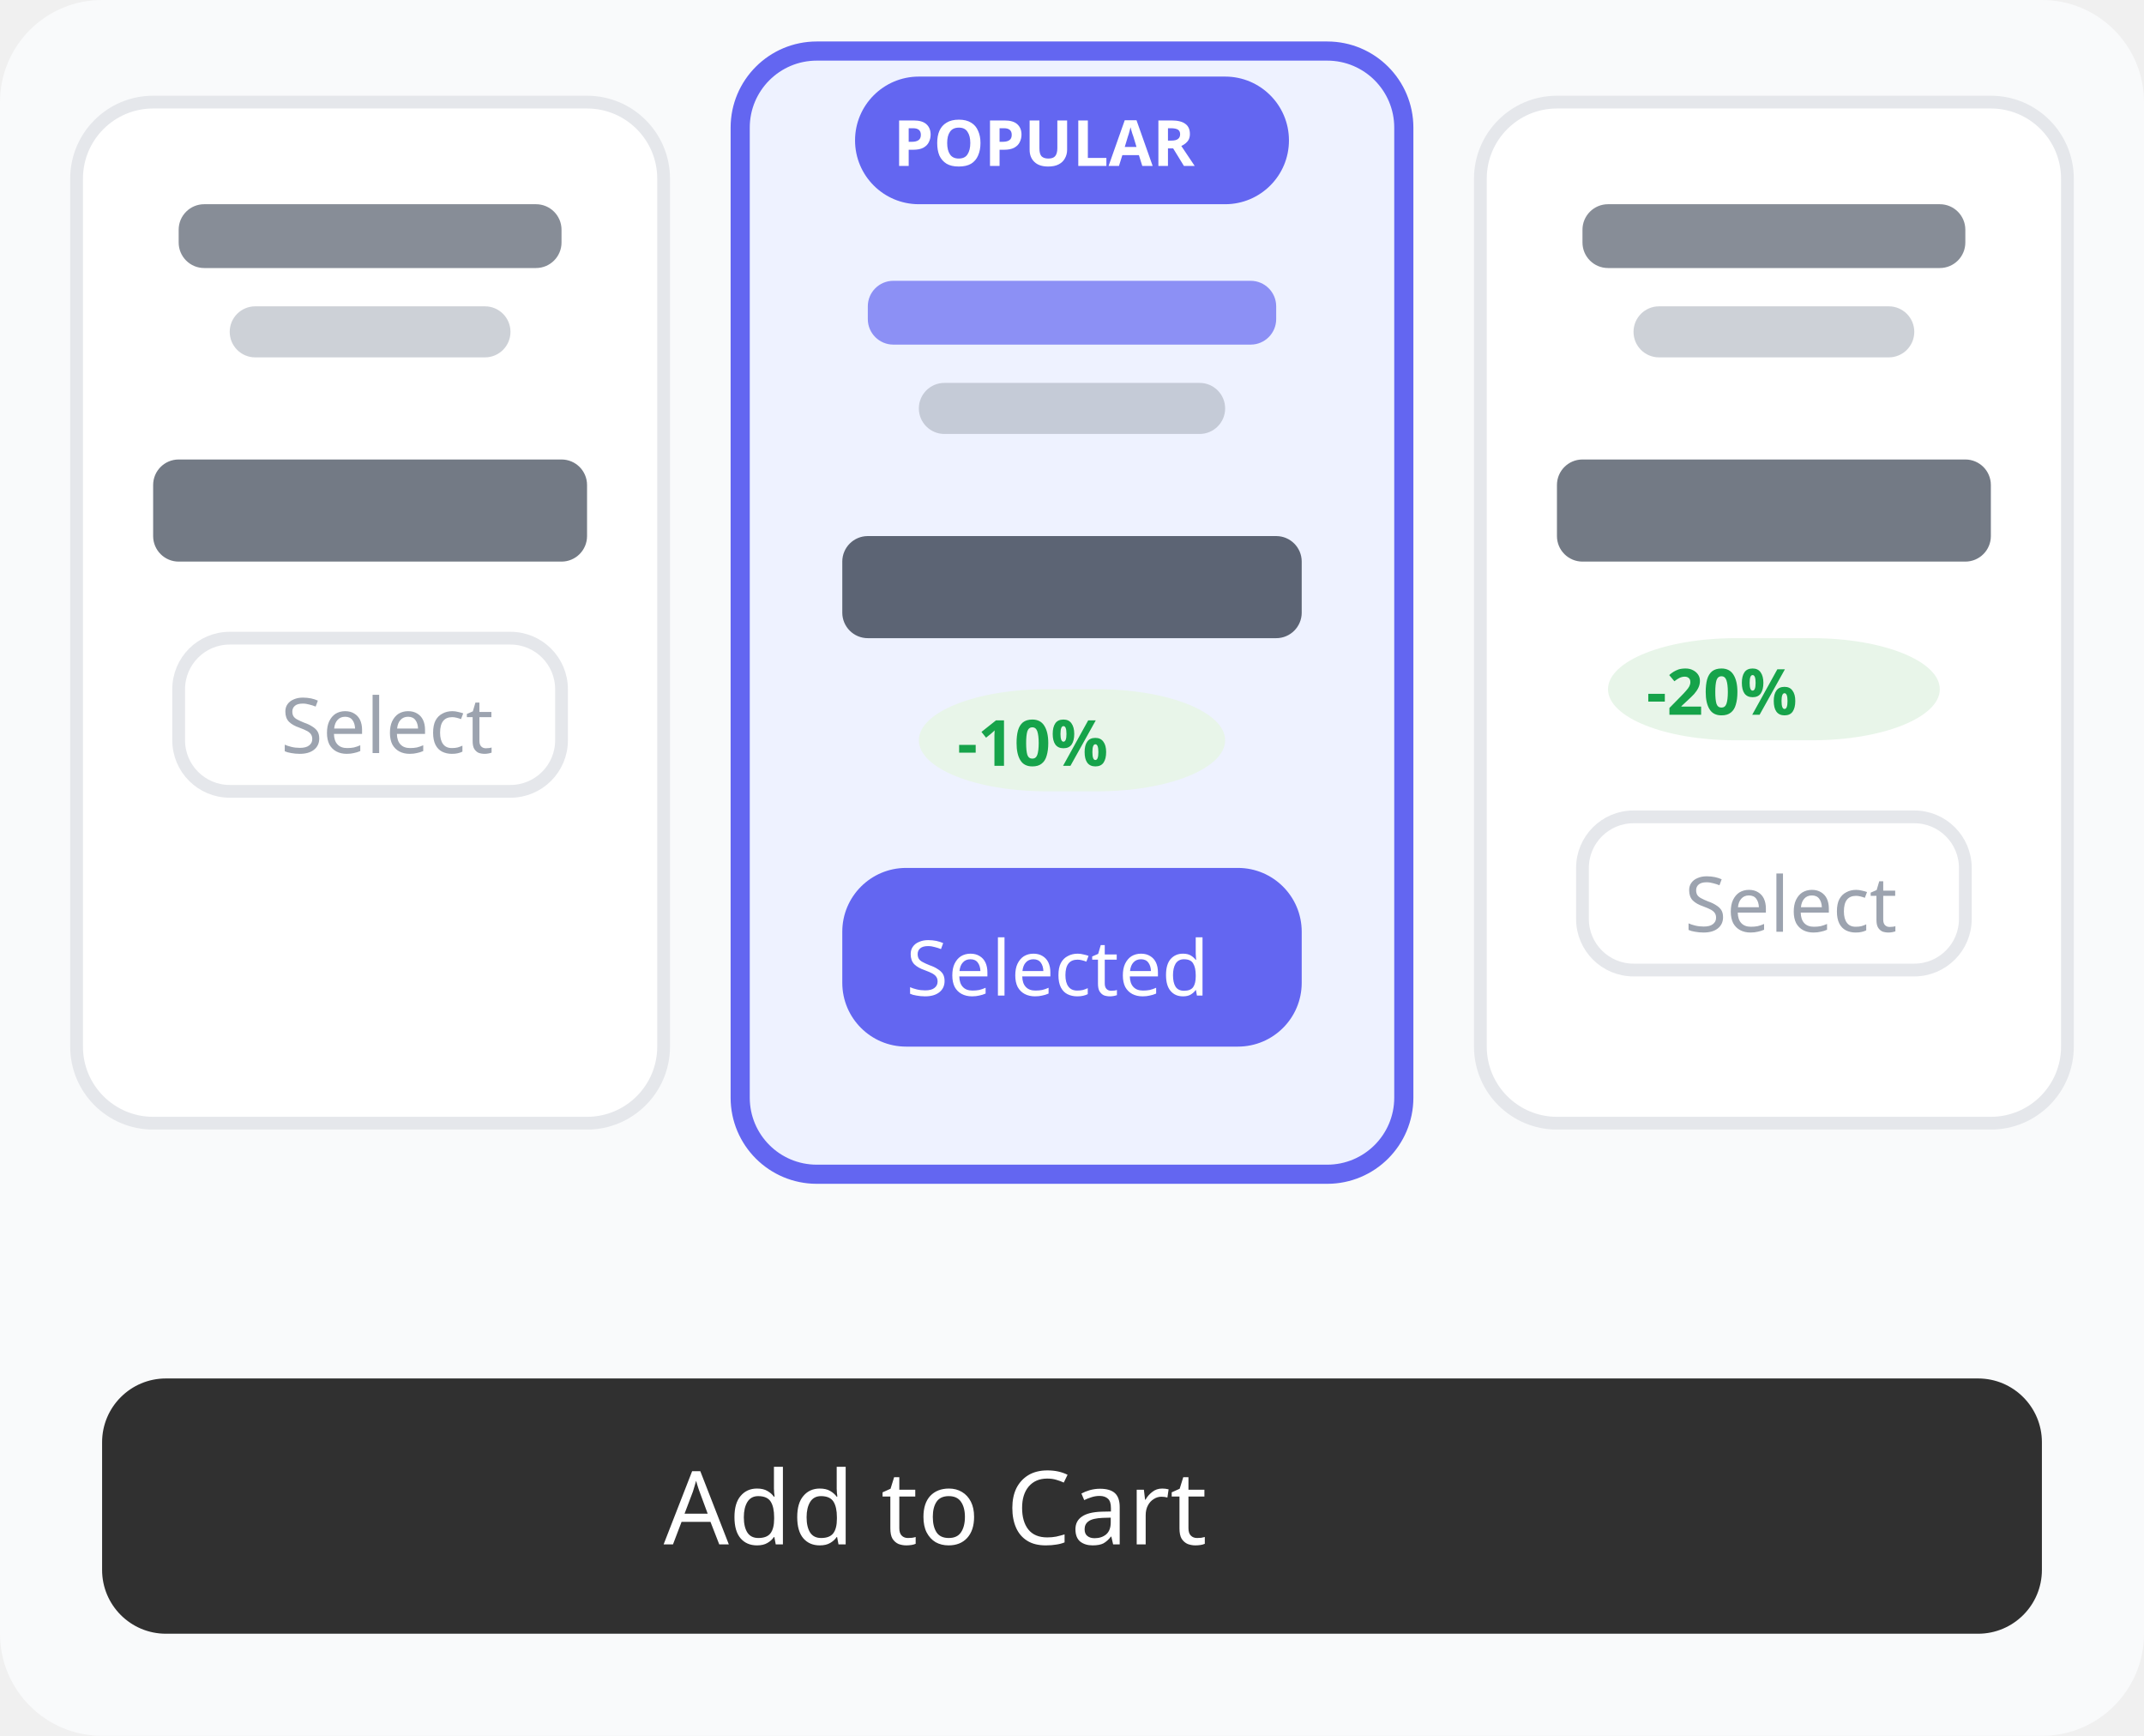
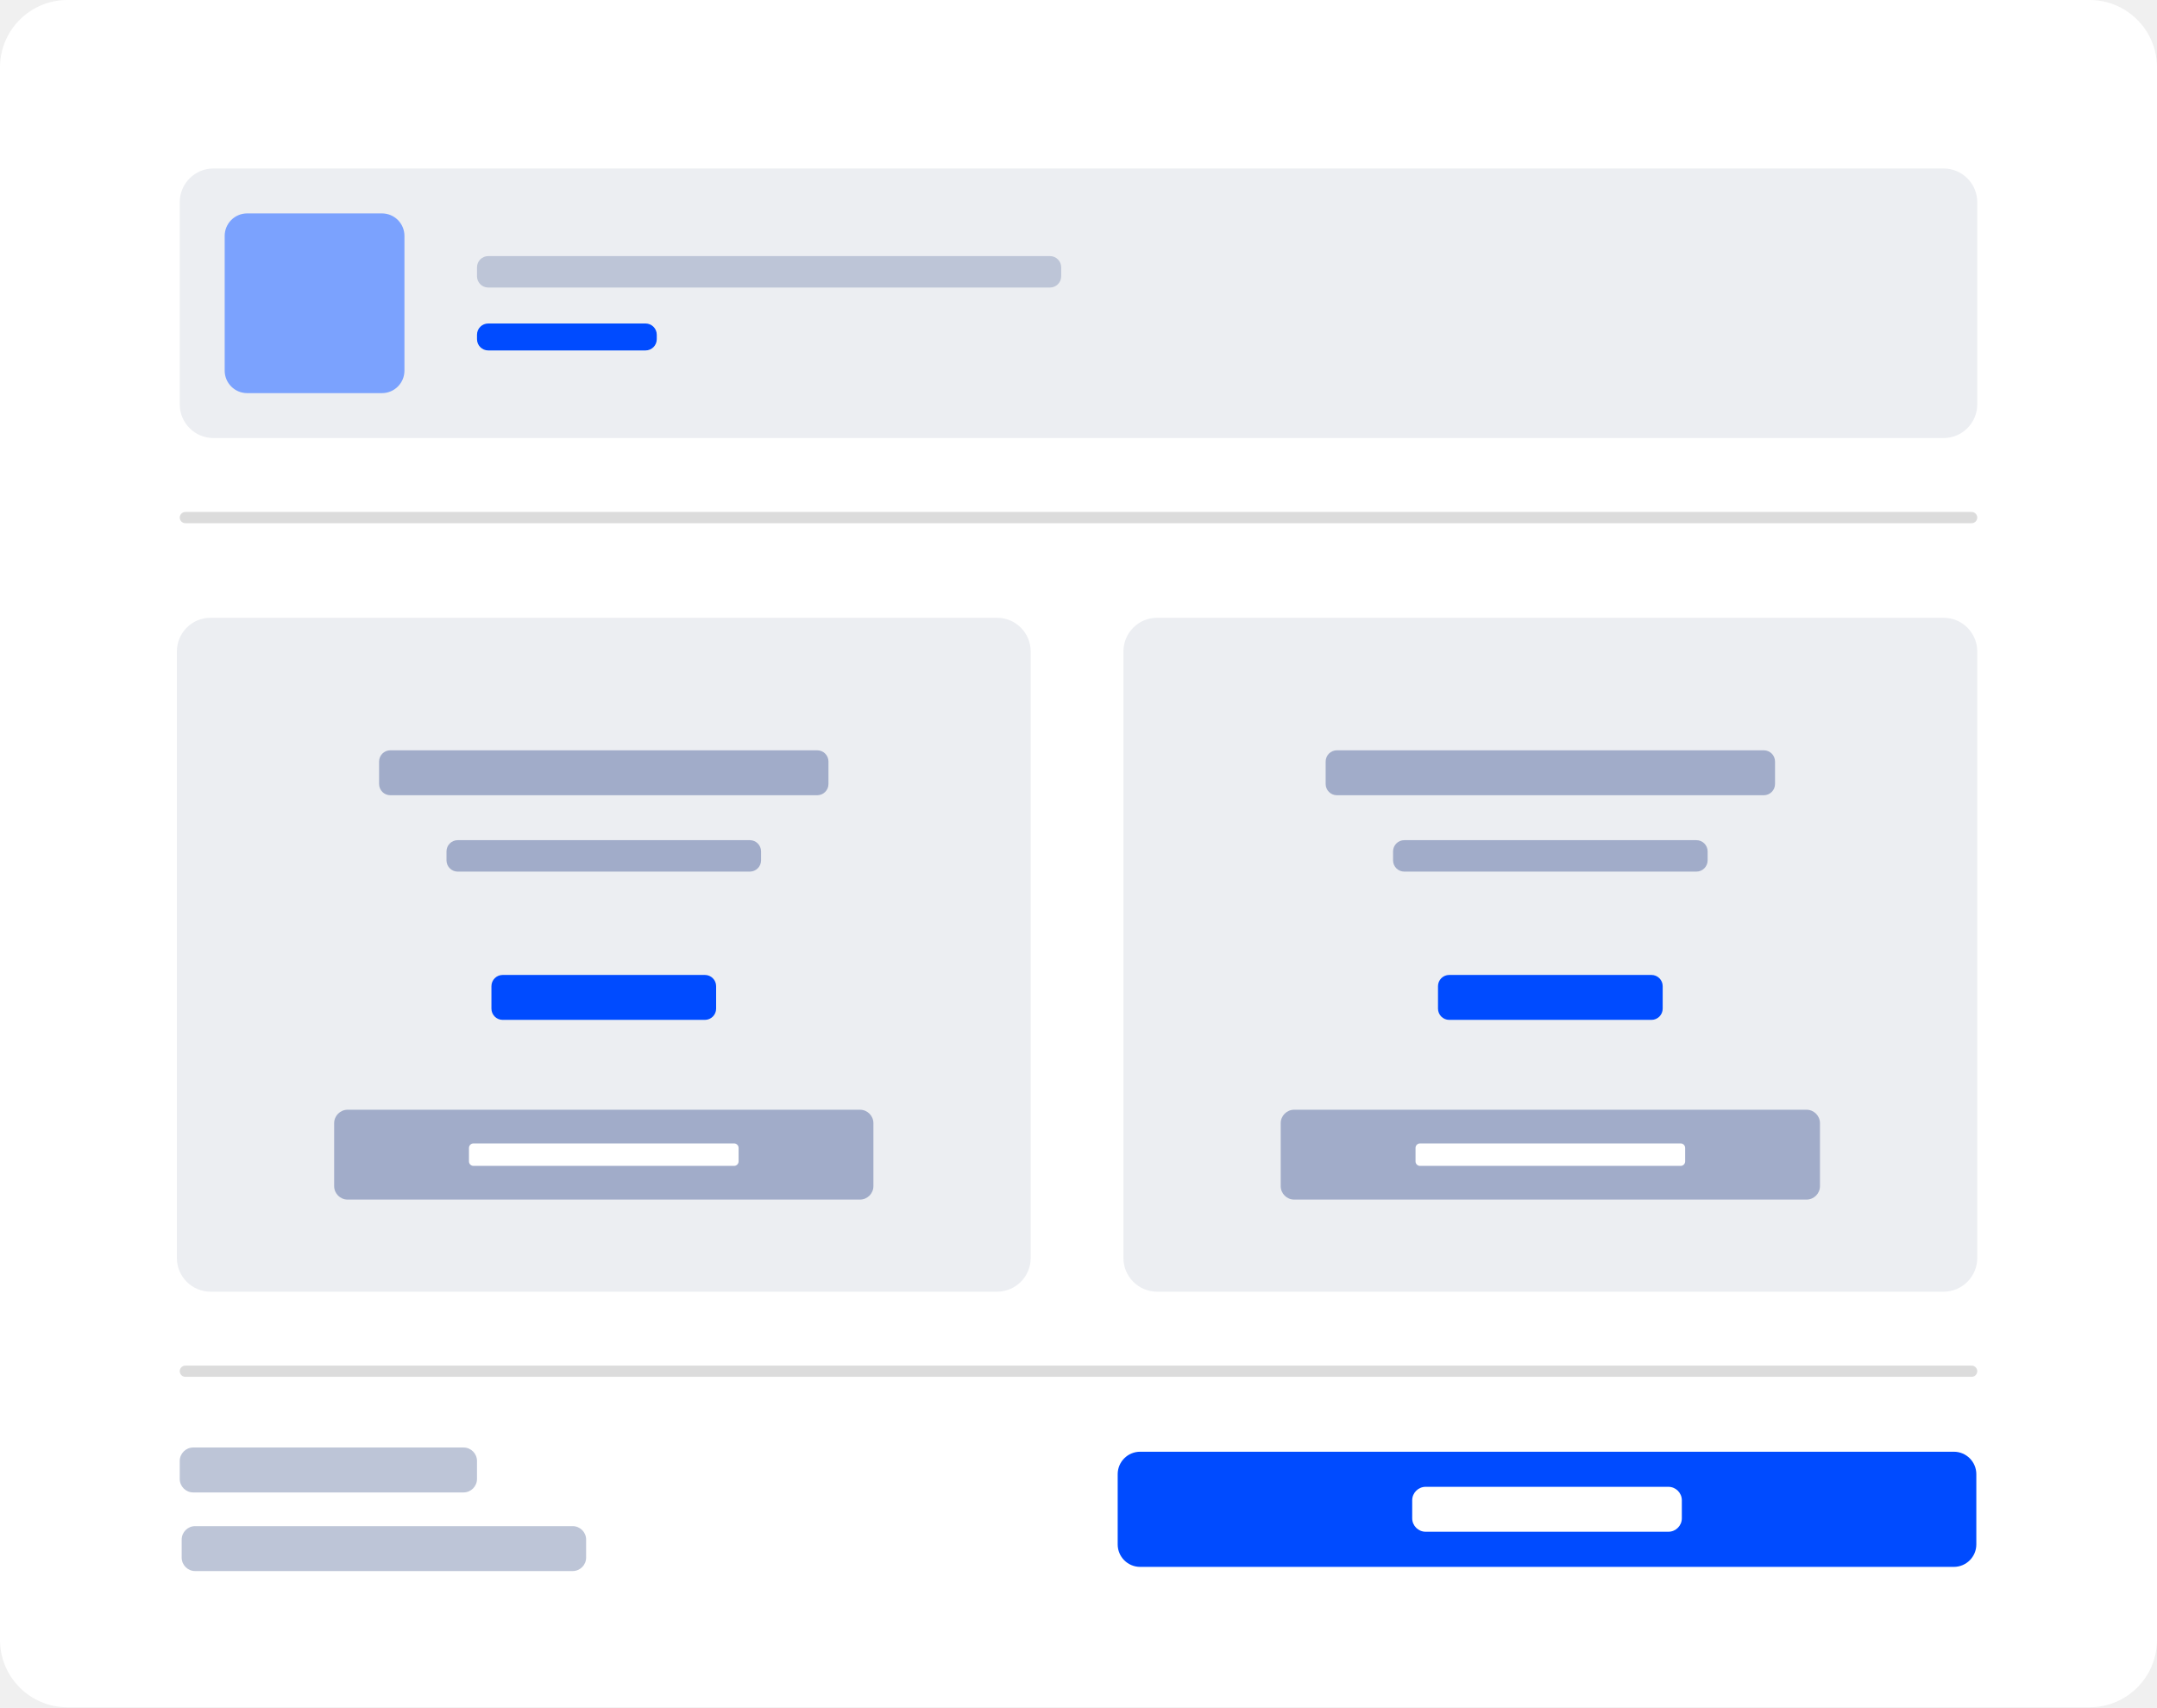
- <svg xmlns="http://www.w3.org/2000/svg" width="168" height="136" viewBox="0 0 168 136" fill="none">
-   <rect width="168" height="136" rx="8" fill="#F9FAFB" />
-   <rect x="6" y="8" width="46" height="80" rx="6" fill="#fff" stroke="#E5E7EB" stroke-width="1" />
-   <rect x="14" y="16" width="30" height="5" rx="2" fill="#374151" opacity="0.6" />
-   <rect x="18" y="24" width="22" height="4" rx="2" fill="#9CA3AF" opacity="0.5" />
-   <rect x="12" y="36" width="34" height="8" rx="2" fill="#374151" opacity="0.7" />
-   <rect x="14" y="50" width="30" height="12" rx="4" fill="#fff" stroke="#E5E7EB" stroke-width="1" />
-   <text x="22" y="59" font-size="6" fill="#9CA3AF" font-family="system-ui">Select</text>
-   <rect x="58" y="4" width="52" height="88" rx="6" fill="#EEF2FF" stroke="#6366F1" stroke-width="1.5" />
-   <rect x="67" y="6" width="34" height="10" rx="5" fill="#6366F1" />
-   <text x="70" y="13" font-size="5" fill="#fff" font-family="system-ui" font-weight="600">POPULAR</text>
-   <rect x="68" y="22" width="32" height="5" rx="2" fill="#6366F1" opacity="0.7" />
-   <rect x="72" y="30" width="24" height="4" rx="2" fill="#9CA3AF" opacity="0.5" />
-   <rect x="66" y="42" width="36" height="8" rx="2" fill="#374151" opacity="0.8" />
-   <rect x="72" y="54" width="24" height="8" rx="10" fill="#E8F5E9" />
-   <text x="75" y="60" font-size="5" fill="#16A34A" font-family="system-ui" font-weight="600">-10%</text>
-   <rect x="66" y="68" width="36" height="14" rx="5" fill="#6366F1" />
-   <text x="71" y="78" font-size="6" fill="#fff" font-family="system-ui" font-weight="500">Selected</text>
-   <rect x="116" y="8" width="46" height="80" rx="6" fill="#fff" stroke="#E5E7EB" stroke-width="1" />
-   <rect x="124" y="16" width="30" height="5" rx="2" fill="#374151" opacity="0.6" />
-   <rect x="128" y="24" width="22" height="4" rx="2" fill="#9CA3AF" opacity="0.5" />
-   <rect x="122" y="36" width="34" height="8" rx="2" fill="#374151" opacity="0.7" />
-   <rect x="126" y="50" width="26" height="8" rx="10" fill="#E8F5E9" />
-   <text x="129" y="56" font-size="5" fill="#16A34A" font-family="system-ui" font-weight="600">-20%</text>
-   <rect x="124" y="64" width="30" height="12" rx="4" fill="#fff" stroke="#E5E7EB" stroke-width="1" />
-   <text x="132" y="73" font-size="6" fill="#9CA3AF" font-family="system-ui">Select</text>
-   <rect x="8" y="108" width="152" height="20" rx="5" fill="#303030" />
-   <text x="52" y="121" font-size="8" fill="#fff" font-family="system-ui" font-weight="500">Add to Cart</text>
+ <svg xmlns="http://www.w3.org/2000/svg" width="96" height="76" viewBox="0 0 96 76" fill="none">
+   <rect width="96" height="76" rx="3" fill="white" />
+   <rect x="8" y="64.436" width="13.229" height="2" rx="0.6" fill="#BDC5D7" />
+   <rect x="8.086" y="67.936" width="18" height="2" rx="0.6" fill="#BDC5D7" />
+   <rect x="49.744" y="64.624" width="38.215" height="5.126" rx="1" fill="#004BFF" />
+   <rect x="62.852" y="66.186" width="12" height="2" rx="0.6" fill="white" />
+   <line x1="8.25" y1="61.04" x2="87.75" y2="61.04" stroke="#DCDCDC" stroke-width="0.5" stroke-linecap="round" />
+   <line x1="8.25" y1="23.04" x2="87.75" y2="23.04" stroke="#DCDCDC" stroke-width="0.5" stroke-linecap="round" />
+   <g clip-path="url(#clip0_355_7472)">
+     <rect x="7.872" y="27.5" width="38" height="30" rx="1.5" fill="#ECEEF2" />
+     <rect x="14.872" y="49.4" width="24" height="4" rx="0.6" fill="#A1ACC9" />
+     <rect x="20.872" y="50.9" width="12" height="1" rx="0.2" fill="white" />
+     <rect x="21.872" y="43.4" width="10" height="2" rx="0.5" fill="#004BFF" />
+     <rect x="16.872" y="33.4" width="20" height="2" rx="0.5" fill="#A1ACC9" />
+     <rect x="19.872" y="37.4" width="14" height="1.4" rx="0.5" fill="#A1ACC9" />
+   </g>
+   <g clip-path="url(#clip1_355_7472)">
+     <rect x="50" y="27.5" width="38" height="30" rx="1.5" fill="#ECEEF2" />
+     <rect x="57" y="49.4" width="24" height="4" rx="0.6" fill="#A1ACC9" />
+     <rect x="63" y="50.9" width="12" height="1" rx="0.2" fill="white" />
+     <rect x="64" y="43.4" width="10" height="2" rx="0.5" fill="#004BFF" />
+     <rect x="59" y="33.4" width="20" height="2" rx="0.5" fill="#A1ACC9" />
+     <rect x="62" y="37.4" width="14" height="1.4" rx="0.5" fill="#A1ACC9" />
+   </g>
+   <rect x="8" y="7.5" width="80" height="12" rx="1.5" fill="#ECEEF2" />
+   <rect x="10" y="9.5" width="8" height="8" rx="1" fill="#7BA2FE" />
+   <rect x="21.23" y="11.4" width="26" height="1.4" rx="0.5" fill="#BDC5D7" />
+   <rect x="21.23" y="14.4" width="8" height="1.2" rx="0.5" fill="#004BFF" />
+   <defs>
+     <clipPath id="clip0_355_7472">
+       <rect x="7.872" y="27.5" width="38" height="30" rx="1.5" fill="white" />
+     </clipPath>
+     <clipPath id="clip1_355_7472">
+       <rect x="50" y="27.5" width="38" height="30" rx="1.5" fill="white" />
+     </clipPath>
+   </defs>
</svg>
